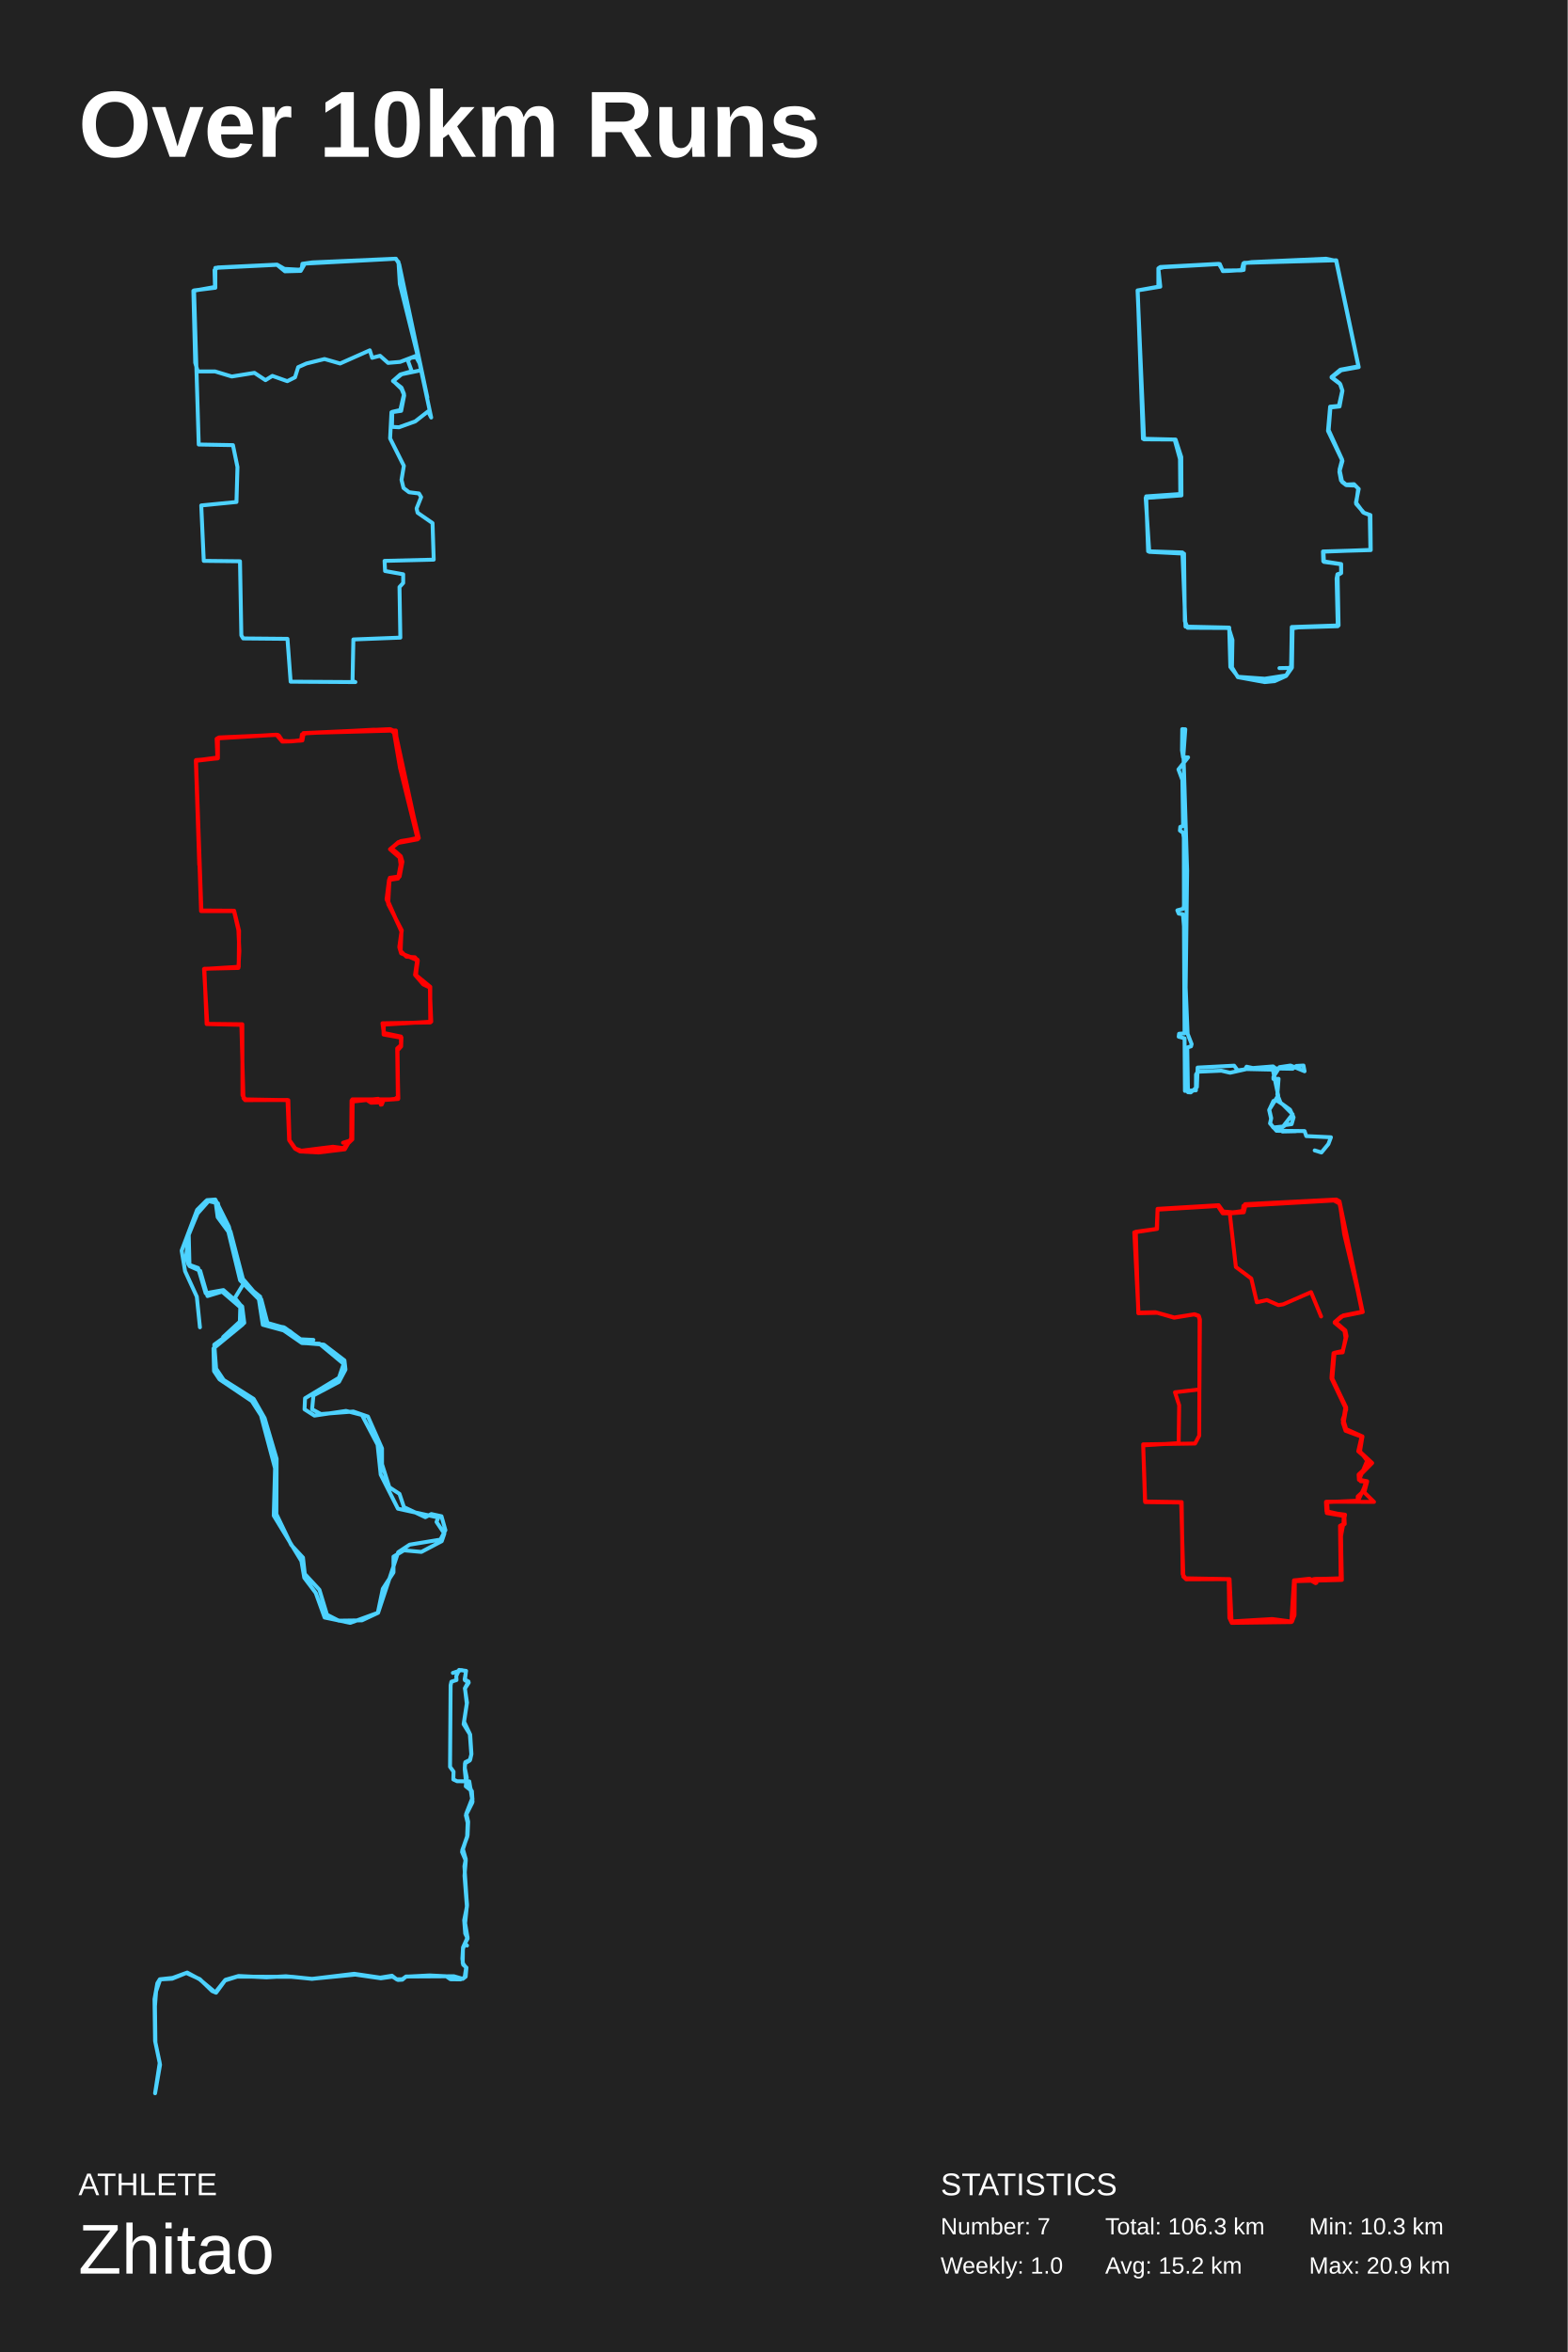
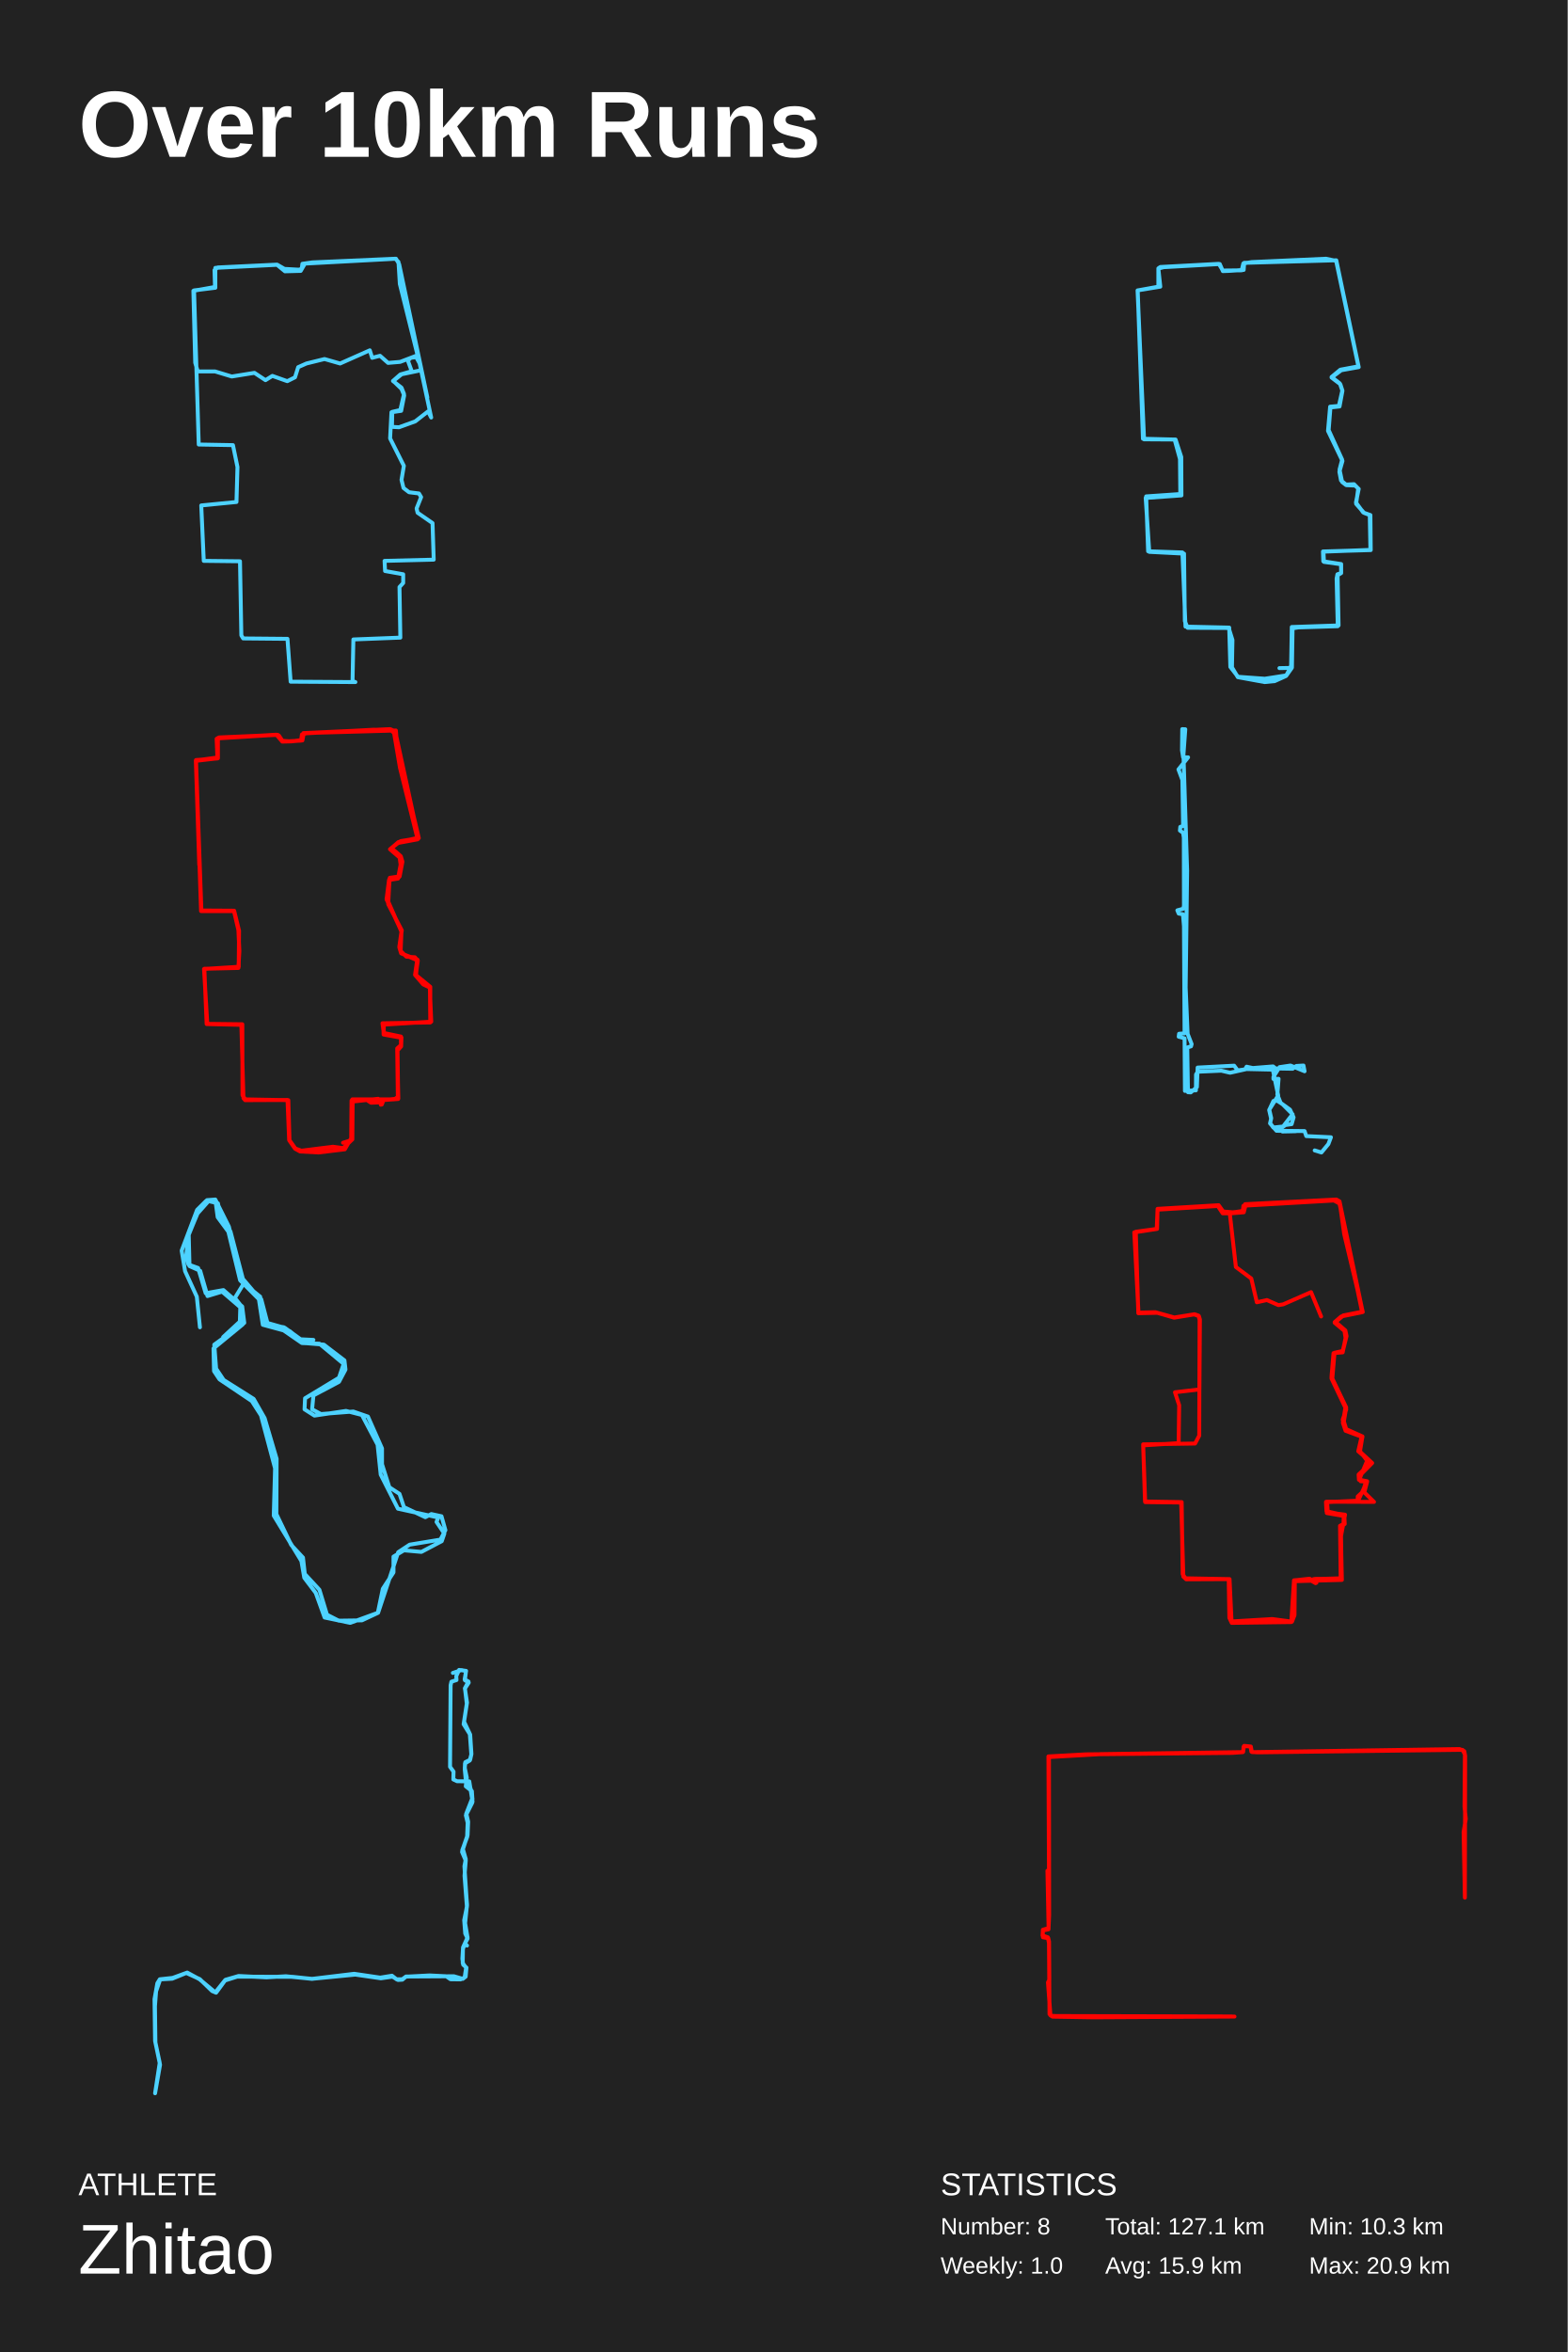
<svg xmlns="http://www.w3.org/2000/svg" baseProfile="full" height="300mm" version="1.1" viewBox="0,0,200,300" width="200mm">
  <defs />
  <rect fill="#222222" height="300" width="200" x="0" y="0" />
  <text fill="#FFFFFF" style="font-size:12px; font-family:Arial; font-weight:bold;" x="10" y="20">Over 10km Runs</text>
  <text fill="#FFFFFF" style="font-size:4px; font-family:Arial" x="10" y="280">ATHLETE</text>
  <text fill="#FFFFFF" style="font-size:9px; font-family:Arial" x="10" y="290">Zhitao</text>
  <text fill="#FFFFFF" style="font-size:4px; font-family:Arial" x="120" y="280">STATISTICS</text>
-   <text fill="#FFFFFF" style="font-size:3px; font-family:Arial" x="120" y="285">Number: 7</text>
+   <text fill="#FFFFFF" style="font-size:3px; font-family:Arial" x="120" y="285">Number: 8</text>
  <text fill="#FFFFFF" style="font-size:3px; font-family:Arial" x="120" y="290">Weekly: 1.0</text>
-   <text fill="#FFFFFF" style="font-size:3px; font-family:Arial" x="141" y="285">Total: 106.3 km</text>
-   <text fill="#FFFFFF" style="font-size:3px; font-family:Arial" x="141" y="290">Avg: 15.2 km</text>
+   <text fill="#FFFFFF" style="font-size:3px; font-family:Arial" x="141" y="285">Total: 127.1 km</text>
+   <text fill="#FFFFFF" style="font-size:3px; font-family:Arial" x="141" y="290">Avg: 15.9 km</text>
  <text fill="#FFFFFF" style="font-size:3px; font-family:Arial" x="167" y="285">Min: 10.3 km</text>
  <text fill="#FFFFFF" style="font-size:3px; font-family:Arial" x="167" y="290">Max: 20.9 km</text>
  <polyline fill="none" points="54.518,50.691 50.923,33.699 50.517,33.0 38.898,33.622 38.363,34.554 36.352,34.606 35.346,33.777 27.472,34.166 27.472,36.704 24.755,37.041 25.354,56.699 29.719,56.777 30.296,59.574 30.168,64.029 25.675,64.469 25.996,71.539 30.617,71.591 30.789,81.044 31.024,81.432 36.673,81.484 37.079,86.948 45.339,87.0 44.975,86.871 45.082,81.562 51.073,81.329 50.966,74.88 51.437,74.362 51.437,73.249 49.126,72.834 49.062,71.539 55.331,71.384 55.181,66.722 53.277,65.402 53.148,64.858 53.726,63.407 53.448,62.941 52.186,62.786 51.479,62.242 51.223,61.206 51.522,59.419 49.768,55.923 49.939,52.581 51.18,52.4 51.565,50.432 51.223,49.603 50.174,48.593 51.244,47.738 53.748,47.22 51.009,36.212 50.838,33.414 50.431,33.0 39.861,33.466 38.577,33.648 38.492,34.295 38.128,34.399 36.288,34.295 35.346,33.751 27.772,34.114 27.365,34.451 27.429,36.6 24.669,37.093 24.904,46.262 25.225,47.375 27.429,47.375 29.569,48.023 32.458,47.557 33.87,48.489 34.747,47.945 36.651,48.619 37.636,48.127 38.042,46.831 39.091,46.365 41.402,45.795 43.391,46.365 47.179,44.682 47.478,45.64 48.484,45.381 49.511,46.288 51.052,46.158 53.02,45.407 53.555,46.391 55.01,53.255 54.603,52.478 52.977,53.747 50.902,54.498 50.003,54.446 50.046,52.53 51.073,52.297 51.544,50.25 51.223,49.447 50.131,48.593 51.073,47.764 52.528,47.35 52.036,46.003 52.4,45.64 53.213,45.536 53.427,45.847 54.496,50.846" stroke="#4dd2ff" stroke-linecap="round" stroke-linejoin="round" stroke-width="0.5" />
  <polyline fill="none" points="163.224,85.219 164.571,85.194 164.716,84.918 164.799,79.975 170.77,79.774 170.645,73.376 171.101,73.1 171.101,71.946 168.821,71.594 168.78,70.34 174.874,70.164 174.833,65.698 173.921,65.372 172.988,64.092 173.34,62.36 172.884,61.934 171.744,61.884 171.226,61.482 170.894,59.901 171.226,58.622 169.505,54.858 169.733,51.972 170.894,51.846 171.267,49.839 170.998,49.011 169.878,48.158 171.101,47.229 173.34,46.828 170.479,33.201 158.725,33.527 158.663,34.43 156.735,34.556 156.009,34.581 155.615,33.678 148.463,34.079 147.779,34.255 148.028,36.564 145.126,37.04 145.955,56.037 149.977,56.062 150.702,58.295 150.723,63.189 146.162,63.515 146.618,70.39 151.055,70.616 151.158,79.222 151.511,80.075 156.756,80.1 157.232,81.631 157.17,85.118 157.917,86.373 161.337,87.0 162.622,86.875 164.074,86.222 164.82,85.168 164.903,80.05 170.666,79.874 170.521,73.802 170.625,73.25 171.101,73.1 171.081,71.971 168.904,71.67 168.842,70.365 174.833,70.139 174.75,65.698 174.024,65.422 173.009,64.267 173.278,62.31 172.739,61.758 171.723,61.808 171.081,61.281 170.873,60.177 171.267,58.797 169.422,54.958 169.692,51.871 170.811,51.771 171.247,49.814 170.936,48.91 169.878,48.082 170.998,47.154 173.299,46.727 170.459,33.276 169.173,33.0 159.699,33.427 158.621,33.602 158.414,34.481 156.009,34.506 155.491,33.652 148.028,34.054 147.779,34.23 147.779,36.564 145.146,37.04 145.81,55.962 149.852,56.062 150.536,58.546 150.578,63.013 146.224,63.314 146.473,70.315 150.847,70.465 151.241,79.925 156.818,80.05 156.963,85.068 157.937,86.323 161.358,86.573 164.094,86.147 164.778,84.892 164.861,80.15 166.147,79.95" stroke="#4dd2ff" stroke-linecap="round" stroke-linejoin="round" stroke-width="0.5" />
  <polyline fill="none" points="43.76,145.761 44.825,145.433 44.95,140.225 50.297,140.225 50.756,139.922 50.673,133.729 51.153,133.299 51.153,132.212 48.96,131.757 48.793,130.518 54.892,130.417 54.892,125.867 53.075,124.375 53.263,122.403 51.216,121.62 50.944,120.76 51.216,118.839 49.482,114.895 49.733,111.962 50.986,111.785 51.341,109.914 51.132,109.206 49.942,108.17 51.111,107.285 53.43,106.906 50.652,95.073 50.506,93.177 38.747,93.506 38.58,94.441 37.013,94.568 36.011,94.593 35.447,93.733 27.928,94.062 27.635,94.239 27.74,96.742 25.004,96.944 25.693,116.134 29.87,116.159 30.497,118.712 30.455,123.313 26.027,123.592 26.445,130.594 30.915,130.645 30.935,139.695 31.29,140.225 36.784,140.327 36.93,145.433 37.682,146.494 38.454,146.773 42.465,146.267 43.78,146.444 44.95,145.332 44.992,140.504 48.25,140.15 48.71,140.883 48.939,140.301 50.819,140.124 50.673,134.032 51.174,133.476 51.216,132.338 48.96,131.883 48.96,130.695 55.017,130.316 54.829,125.917 53.91,125.462 53.033,124.401 53.304,122.53 52.929,122.1 51.842,122.024 51.111,121.291 51.216,118.788 49.315,114.718 49.629,112.24 50.777,112.063 51.111,110.294 50.986,109.383 49.754,108.322 50.694,107.538 53.284,107.058 51.028,97.93 50.276,93.506 49.9,93.152 47.665,93.076 39.102,93.531 38.517,93.683 38.413,94.466 36.011,94.593 35.259,93.708 27.802,94.163 27.802,96.717 25.004,97.045 25.651,116.21 29.849,116.21 30.413,118.637 30.539,121.316 30.413,123.465 26.069,123.566 26.361,130.619 30.789,130.721 31.061,140.074 31.27,140.327 36.679,140.301 36.888,145.433 37.64,146.52 38.287,146.874 40.647,147.0 43.989,146.596 44.804,145.18 44.846,140.377 46.746,140.276 47.331,140.655 48.563,140.605 48.584,140.908 48.751,140.327 50.798,140.175 50.715,133.906 51.174,133.425 51.195,132.364 48.939,131.959 48.898,130.645 54.892,130.341 54.85,125.968 53.994,125.563 52.949,124.35 53.221,122.479 51.174,121.594 50.944,120.836 51.258,118.662 49.524,115.325 49.691,112.089 50.903,111.886 51.299,109.864 51.111,109.206 49.9,108.22 50.819,107.411 53.367,106.855 50.422,93.278 49.775,93.0 38.705,93.506 38.496,94.391 37.159,94.568 36.032,94.492 35.572,93.809 35.092,93.733 27.698,94.188 27.782,96.616 24.983,96.995 25.421,110.319" stroke="#ff0000" stroke-linecap="round" stroke-linejoin="round" stroke-width="0.5" />
  <polyline fill="none" points="165.326,144.288 163.613,144.326 163.364,143.949 164.003,143.497 164.781,143.384 165.031,142.518 164.579,141.539 163.38,140.672 162.959,139.618 163.115,137.603 162.461,137.621 162.461,137.358 163.239,136.115 164.641,135.908 166.432,136.642 166.292,135.908 165.373,135.964 164.906,136.322 162.741,136.284 162.414,136.021 159.829,136.228 159.034,136.058 158.847,136.397 157.897,136.529 157.446,135.927 152.789,136.171 152.696,138.657 151.917,139.335 151.559,139.316 151.465,133.61 151.948,133.459 152.026,133.177 151.512,131.858 151.263,125.963 151.45,111.065 150.982,96.221 151.216,93.019 150.827,93.0 150.796,95.694 150.936,96.598 151.574,96.598 150.344,98.143 150.842,99.48 150.936,105.357 150.577,105.47 150.531,105.941 150.936,106.224 151.029,106.845 151.045,115.51 150.967,115.906 150.204,116.113 150.375,116.527 150.92,116.621 151.045,118.147 151.123,131.802 150.422,131.858 150.375,132.235 151.123,132.442 151.169,139.147 152.571,139.072 152.587,137.038 152.82,136.699 155.81,136.567 156.932,136.83 159.034,136.36 162.383,136.435 163.068,139.731 161.931,141.539 162.18,142.631 162.04,143.252 162.445,143.817 163.691,143.686 164.906,142.122 163.644,140.861 162.959,140.409 162.461,140.428 161.916,141.595 162.165,142.687 162.025,143.29 162.85,144.232 166.432,144.269 166.65,144.91 169.796,145.06 169.469,145.927 168.582,147.0 167.725,146.736" stroke="#4dd2ff" stroke-linecap="round" stroke-linejoin="round" stroke-width="0.5" />
  <polyline fill="none" points="28.469,170.545 30.599,168.573 30.665,166.44 29.966,165.555 31.098,163.704 33.194,165.394 33.194,166.883 34.06,168.935 36.223,169.297 38.552,171.068 39.983,170.907 38.353,170.827 36.356,169.378 33.66,168.613 33.194,165.716 30.732,162.819 29.201,156.461 27.47,153.0 26.406,153.08 25.474,154.127 24.043,157.547 23.743,160.284 24.043,161.29 25.274,161.732 26.239,164.952 28.502,164.549 30.898,166.642 31.164,168.734 27.337,171.511 27.57,174.569 28.535,176.017 32.362,178.432 33.76,180.886 35.291,186.077 35.258,193.119 37.155,197.062 38.652,198.671 38.885,200.763 40.749,202.775 41.714,205.954 43.211,206.718 46.173,206.678 48.237,205.712 50.799,197.987 52.263,197.022 56.19,196.378 56.823,195.171 56.323,193.4 55.025,193.119 54.26,193.521 51.531,192.233 50.965,190.543 49.668,189.698 48.736,186.761 48.736,184.749 46.939,180.685 45.075,180.041 40.948,180.363 39.817,179.76 39.983,177.989 43.245,176.259 44.077,174.69 43.944,173.523 41.315,171.511 38.852,171.309 36.955,169.78 34.126,168.774 33.328,165.716 31.065,163.422 29.401,157.064 28.236,155.575 27.803,153.483 26.605,153.201 25.174,154.811 24.076,157.507 24.176,161.491 25.54,162.094 26.472,165.314 28.336,164.75 30.865,166.923 30.965,168.935 27.237,171.994 27.304,174.891 28.003,175.937 32.13,178.713 33.294,180.524 35.091,187.284 34.925,193.32 38.453,199.114 38.819,201.246 40.283,203.178 41.414,206.316 44.676,207.0 48.203,205.712 48.836,202.655 50.2,200.562 50.2,198.55 51.531,197.746 53.761,197.947 56.357,196.579 56.689,195.613 55.691,194.124 55.924,193.561 50.766,192.435 48.569,188.089 48.17,184.266 46.173,180.484 44.143,179.961 40.116,180.564 38.852,179.76 38.918,178.351 43.245,175.736 43.844,173.965 40.749,171.39 38.519,171.309 36.19,169.7 33.527,168.976 33.028,165.716 30.632,163.302 29.134,157.105 27.77,155.254 27.504,153.282 26.272,153.201 25.141,154.328 23.177,159.519 23.61,162.135 25.108,165.394 25.507,169.297" stroke="#4dd2ff" stroke-linecap="round" stroke-linejoin="round" stroke-width="0.5" />
  <polyline fill="none" points="165.403,201.676 171.191,201.52 171.041,194.671 171.554,194.387 171.511,193.378 169.269,192.991 169.226,191.543 175.291,191.569 174.052,190.354 174.415,188.984 173.582,188.933 173.454,188.597 174.415,186.322 173.412,184.978 173.817,183.297 171.66,182.496 171.319,181.488 171.66,179.42 169.866,175.646 170.123,172.596 171.255,172.492 171.724,170.528 171.575,169.804 170.272,168.718 171.361,167.813 173.86,167.348 171.49,157.421 170.913,153.362 170.571,153.103 158.889,153.776 158.676,154.629 157.053,154.758 155.985,154.758 155.366,153.827 147.678,154.293 147.614,156.749 144.709,157.188 145.243,167.425 147.4,167.374 149.813,168.046 152.397,167.632 152.91,167.813 153.038,168.356 152.995,183.117 152.461,184.125 145.841,184.228 146.097,191.595 150.689,191.647 150.966,201.107 151.329,201.443 156.754,201.417 156.839,206.354 157.138,207.0 164.741,206.897 165.083,201.572 166.941,201.417 167.838,201.934 167.581,201.417 171.041,201.314 170.956,194.619 171.404,194.387 171.425,193.249 169.226,192.758 169.162,191.569 173.198,191.517 173.219,190.871 173.86,190.277 174.287,188.933 173.369,188.752 173.326,188.08 174.949,186.554 173.283,185.107 173.711,183.246 171.66,182.419 171.297,181.074 171.746,179.782 169.866,175.827 170.123,172.596 171.297,172.492 171.66,170.657 171.511,169.674 170.272,168.64 171.105,167.917 173.775,167.374 170.892,153.517 170.101,153.078 159.124,153.62 158.633,153.801 158.548,154.499 157.245,154.629 156.049,154.525 155.473,153.724 147.678,154.189 147.571,156.749 144.901,157.111 145.222,167.503 147.656,167.451 149.792,168.072 152.333,167.658 152.953,167.865 153.081,168.304 153.017,177.223 149.899,177.585 150.433,179.239 150.368,184.073 145.841,184.357 146.076,191.517 150.753,191.595 150.881,200.797 151.244,201.314 156.861,201.417 157.117,206.819 162.306,206.509 164.826,206.845 165.147,206.018 165.19,201.572 167.069,201.365 167.944,201.882 167.752,201.391 171.169,201.365 171.084,195.912 171.596,193.198 169.397,192.913 169.311,191.595 173.262,191.414 174.415,188.933 173.582,188.777 173.476,188.209 175.056,186.606 173.497,185.159 173.817,183.22 171.746,182.289 171.447,181.307 171.746,179.523 169.973,175.827 170.251,172.544 171.319,172.311 171.789,170.424 171.639,169.7 170.379,168.615 171.361,167.787 173.839,167.296 170.892,153.233 170.486,153.0 158.847,153.595 158.591,154.448 156.882,154.706 157.672,161.609 159.637,163.082 160.342,166.107 161.623,165.823 163.097,166.469 163.716,166.366 167.261,164.814 168.542,167.917" stroke="#ff0300" stroke-linecap="round" stroke-linejoin="round" stroke-width="0.5" />
  <polyline fill="none" points="59.35,247.825 59.653,247.266 59.35,246.619 59.22,244.923 59.566,243.21 59.263,239.26 59.422,237.284 58.974,235.99 59.61,234.277 59.711,232.704 59.436,231.55 60.245,229.942 60.274,229.417 60.057,228.176 59.494,227.791 59.292,225.693 59.321,224.924 59.927,224.557 60.144,223.735 59.985,221.252 59.205,219.609 59.581,217.161 59.306,215.343 59.769,214.486 59.278,214.206 59.465,213.122 58.57,213.0 58.209,213.787 58.238,214.294 57.588,214.504 57.487,214.958 57.415,225.361 57.862,225.973 57.834,226.97 58.31,227.197 59.87,227.214 60.288,229.819 59.509,231.393 59.725,232.354 59.653,234.067 59.047,235.816 59.422,237.144 59.249,238.036 59.581,243.07 59.263,244.836 59.639,247.108 59.321,247.895 59.581,248.157 59.292,247.965 59.061,248.577 59.032,250.395 59.465,250.989 59.278,252.23 58.758,252.475 57.473,252.457 56.924,252.073 54.801,251.968 51.783,252.125 51.335,252.51 50.758,252.545 50.079,252.125 48.592,252.335 45.328,251.863 39.769,252.405 37.3,252.143 30.253,252.125 28.708,252.615 27.567,254.17 27.062,253.961 25.488,252.44 23.769,251.653 21.964,252.388 20.434,252.475 19.914,253.996 19.769,255.883 19.827,260.515 20.419,263.364 19.784,267.0 20.376,263.12 19.784,260.323 19.712,254.992 20.073,252.964 20.39,252.457 22.022,252.283 23.885,251.601 25.459,252.457 27.466,254.136 28.751,252.527 30.441,252.038 33.993,252.213 36.477,252.073 39.827,252.405 45.184,251.758 48.505,252.248 50.007,252.003 50.585,252.457 51.321,252.457 51.798,252.108 57.906,252.073 59.047,252.405 59.408,252.125 59.509,250.972 59.09,250.605 58.989,249.835 59.075,248.385 59.653,247.108 59.292,245.78 59.581,242.913 59.278,239.155 59.379,237.232 58.945,236.218 59.595,234.225 59.667,232.354 59.465,231.375 60.259,229.347 60.202,228.456 59.422,227.844 59.552,226.742 59.292,225.483 59.364,224.767 59.985,224.452 60.13,223.788 59.942,221.2 59.148,219.924 59.552,217.301 59.321,215.36 59.797,214.626 59.306,214.311 59.451,213.157 58.873,213.017 57.776,213.385" stroke="#4dd2ff" stroke-linecap="round" stroke-linejoin="round" stroke-width="0.5" />
+   <polyline fill="none" points="157.167,257.201 134.657,257.145 134.135,257.117 133.892,256.907 133.823,247.837 133.684,247.109 133.0,246.884 133.046,246.141 133.776,245.931 133.626,238.613 133.823,238.571 133.753,224.033 138.561,223.767 157.202,223.584 158.569,223.486 158.72,222.687 159.577,222.771 159.705,223.472 160.516,223.514 186.583,223.192 186.884,223.767 186.838,230.468 187.0,231.996 186.722,233.679 186.884,242.048 186.919,223.949 186.803,223.36 186.212,223.094 159.797,223.486 159.647,223.43 159.542,222.771 158.812,222.715 158.65,222.799 158.604,223.444 158.303,223.486 140.449,223.739 133.823,224.117 133.846,244.263 133.765,246.085 133.104,246.225 133.035,246.45 133.058,247.109 133.741,247.221 133.834,247.655 133.869,252.547 133.695,252.842 134.008,257.061 134.274,257.229 139.488,257.313 157.492,257.215" stroke="#ff0300" stroke-linecap="round" stroke-linejoin="round" stroke-width="0.5" />
</svg>
